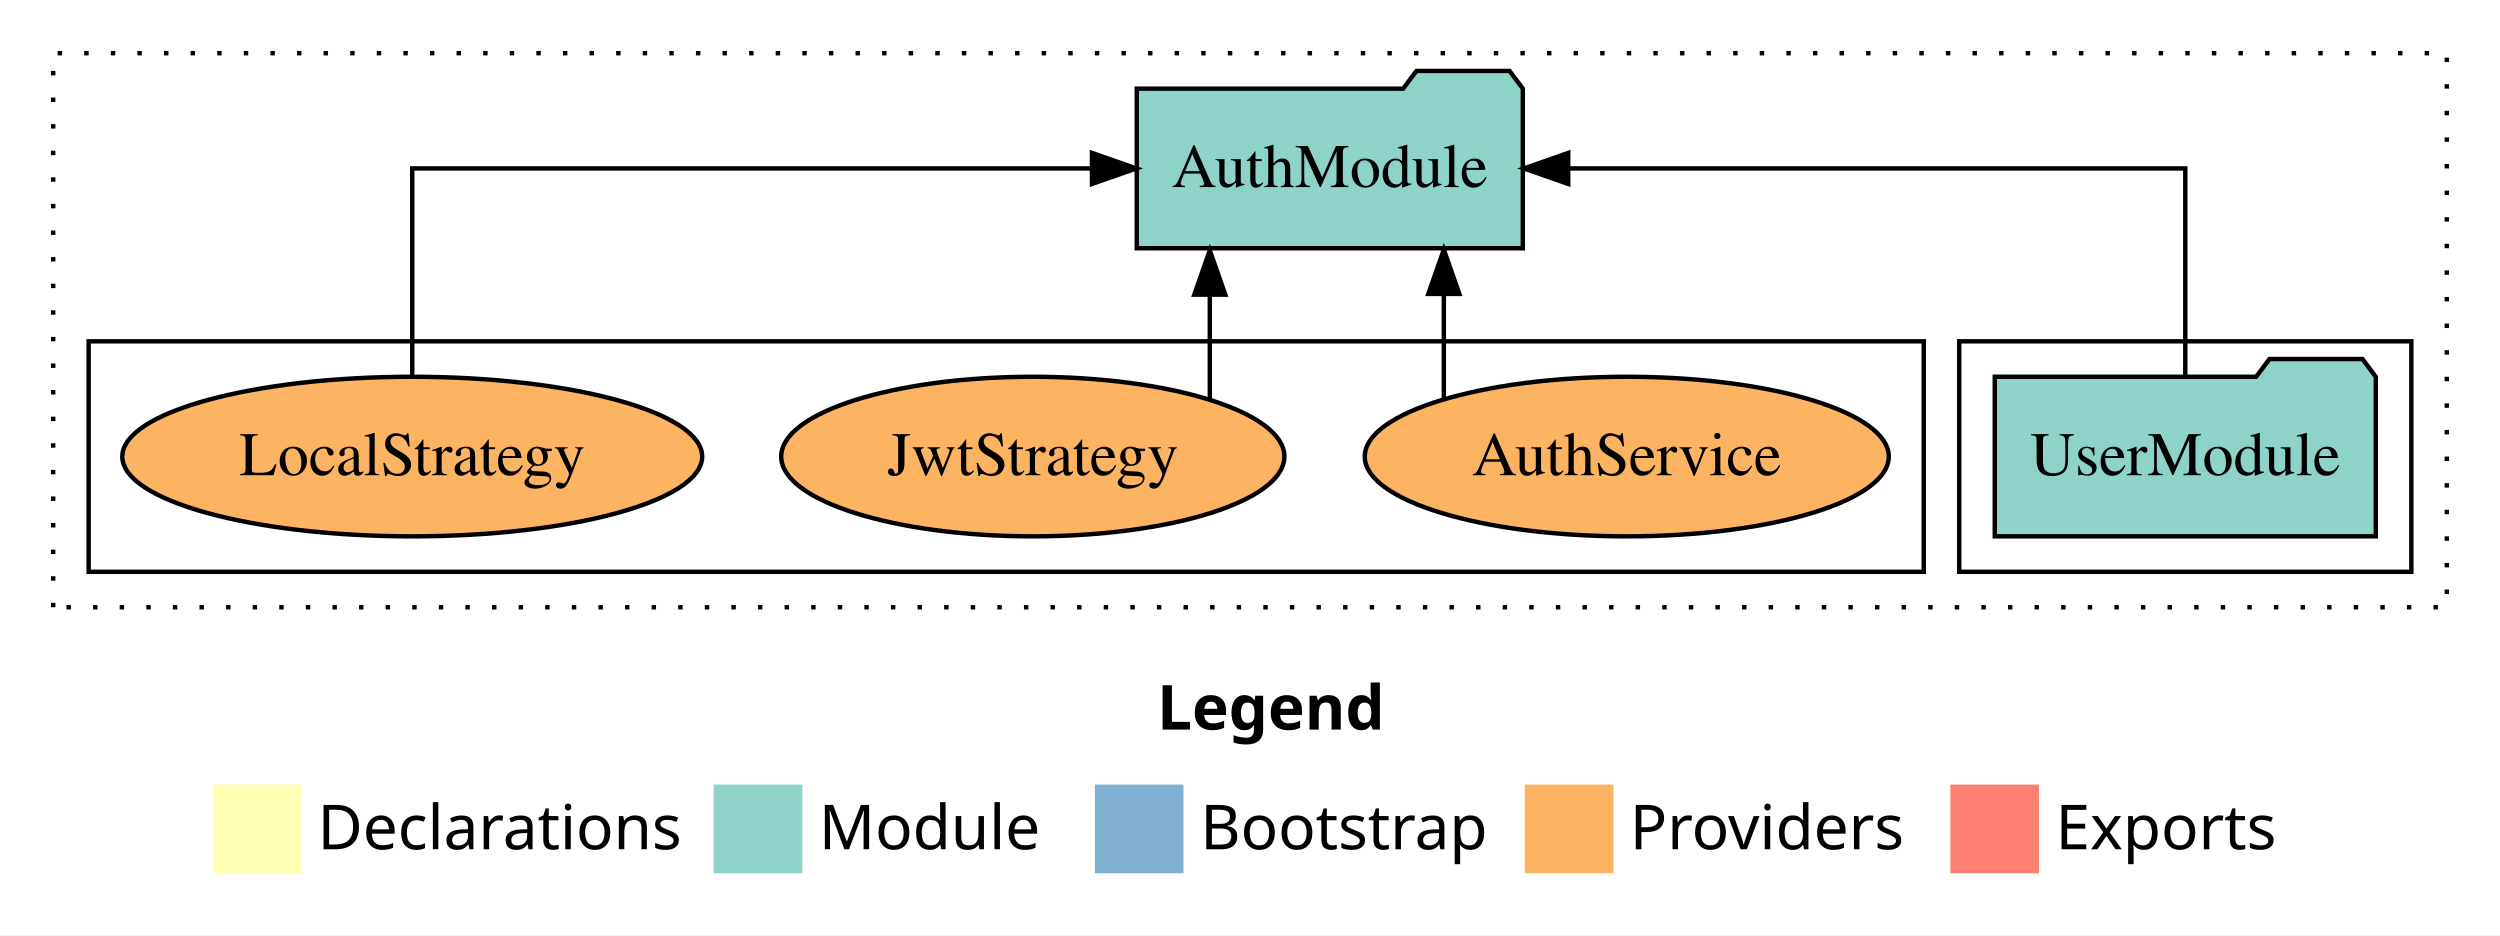
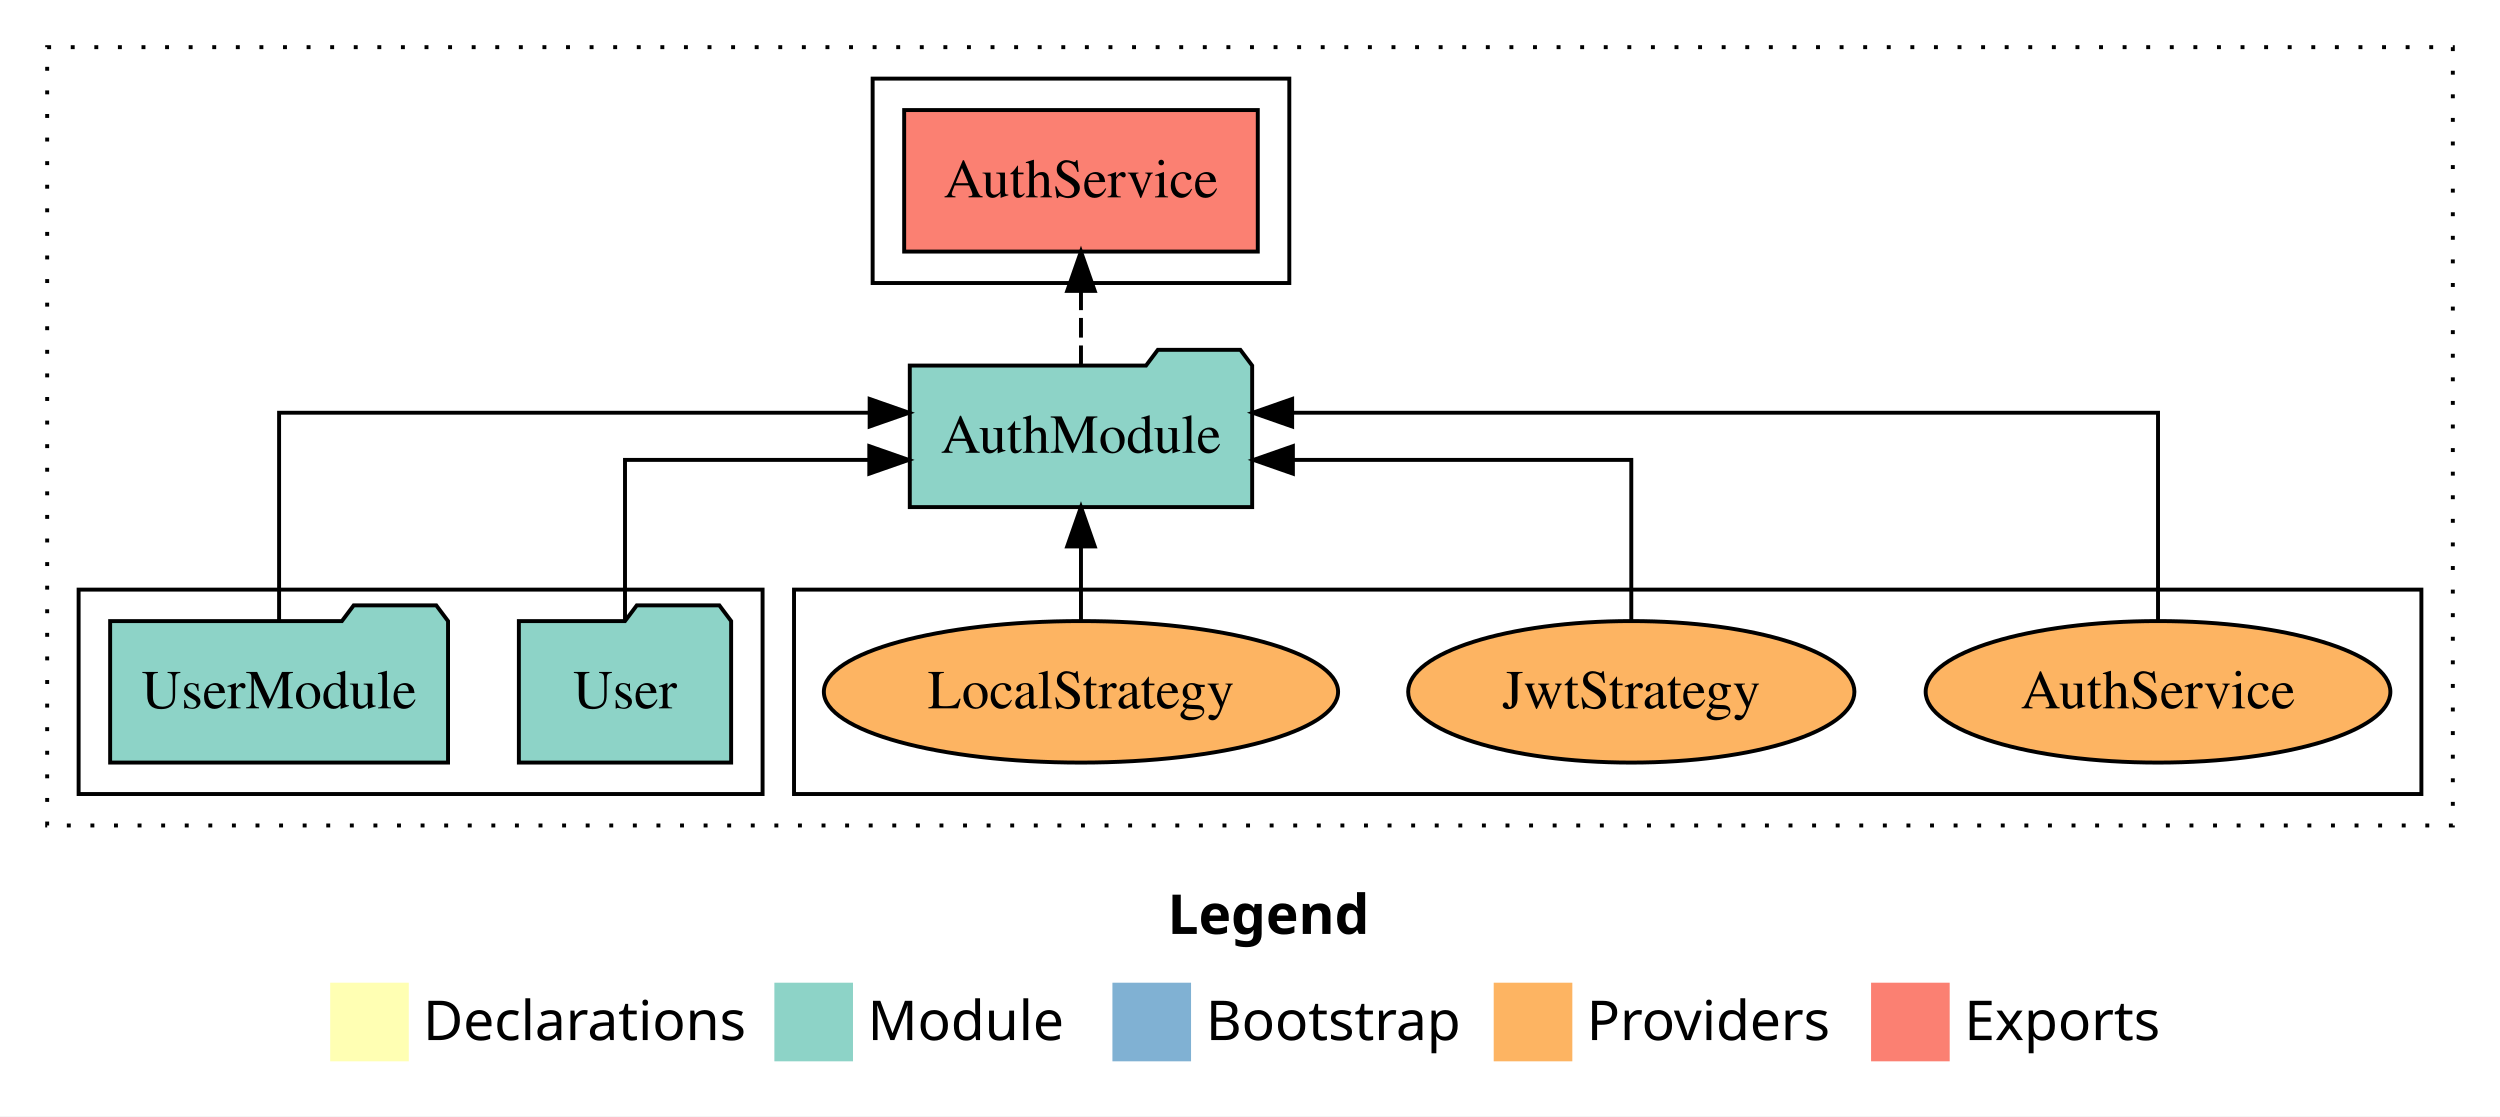
- <svg xmlns="http://www.w3.org/2000/svg" width="564pt" height="211pt" viewBox="0.00 0.00 564.00 211.00">
-   <g id="graph0" class="graph" transform="scale(1 1) rotate(0) translate(4 207)">
-     <polygon fill="white" stroke="transparent" points="-4,4 -4,-207 560,-207 560,4 -4,4" />
-     <text text-anchor="start" x="257.01" y="-42.4" font-family="sans-serif" font-weight="bold" font-size="14.00">Legend</text>
-     <polygon fill="#ffffb3" stroke="transparent" points="44,-10 44,-30 64,-30 64,-10 44,-10" />
-     <text text-anchor="start" x="67.63" y="-15.4" font-family="sans-serif" font-size="14.00">  Declarations</text>
-     <polygon fill="#8dd3c7" stroke="transparent" points="157,-10 157,-30 177,-30 177,-10 157,-10" />
-     <text text-anchor="start" x="180.73" y="-15.4" font-family="sans-serif" font-size="14.00">  Module</text>
-     <polygon fill="#80b1d3" stroke="transparent" points="243,-10 243,-30 263,-30 263,-10 243,-10" />
-     <text text-anchor="start" x="266.78" y="-15.4" font-family="sans-serif" font-size="14.00">  Bootstrap</text>
-     <polygon fill="#fdb462" stroke="transparent" points="340,-10 340,-30 360,-30 360,-10 340,-10" />
-     <text text-anchor="start" x="363.67" y="-15.4" font-family="sans-serif" font-size="14.00">  Providers</text>
-     <polygon fill="#fb8072" stroke="transparent" points="436,-10 436,-30 456,-30 456,-10 436,-10" />
-     <text text-anchor="start" x="459.73" y="-15.4" font-family="sans-serif" font-size="14.00">  Exports</text>
+ <svg xmlns="http://www.w3.org/2000/svg" width="636pt" height="284pt" viewBox="0.00 0.00 636.00 284.00">
+   <g id="graph0" class="graph" transform="scale(1 1) rotate(0) translate(4 280)">
+     <polygon fill="white" stroke="transparent" points="-4,4 -4,-280 632,-280 632,4 -4,4" />
+     <text text-anchor="start" x="293.01" y="-42.4" font-family="sans-serif" font-weight="bold" font-size="14.00">Legend</text>
+     <polygon fill="#ffffb3" stroke="transparent" points="80,-10 80,-30 100,-30 100,-10 80,-10" />
+     <text text-anchor="start" x="103.63" y="-15.4" font-family="sans-serif" font-size="14.00">  Declarations</text>
+     <polygon fill="#8dd3c7" stroke="transparent" points="193,-10 193,-30 213,-30 213,-10 193,-10" />
+     <text text-anchor="start" x="216.73" y="-15.4" font-family="sans-serif" font-size="14.00">  Module</text>
+     <polygon fill="#80b1d3" stroke="transparent" points="279,-10 279,-30 299,-30 299,-10 279,-10" />
+     <text text-anchor="start" x="302.78" y="-15.4" font-family="sans-serif" font-size="14.00">  Bootstrap</text>
+     <polygon fill="#fdb462" stroke="transparent" points="376,-10 376,-30 396,-30 396,-10 376,-10" />
+     <text text-anchor="start" x="399.67" y="-15.4" font-family="sans-serif" font-size="14.00">  Providers</text>
+     <polygon fill="#fb8072" stroke="transparent" points="472,-10 472,-30 492,-30 492,-10 472,-10" />
+     <text text-anchor="start" x="495.73" y="-15.4" font-family="sans-serif" font-size="14.00">  Exports</text>
    <g id="clust1" class="cluster">
-       <polygon fill="none" stroke="black" stroke-dasharray="1,5" points="8,-70 8,-195 548,-195 548,-70 8,-70" />
+       <polygon fill="none" stroke="black" stroke-dasharray="1,5" points="8,-70 8,-268 620,-268 620,-70 8,-70" />
+     </g>
+     <g id="clust6" class="cluster">
+       <polygon fill="none" stroke="black" points="198,-78 198,-130 612,-130 612,-78 198,-78" />
+     </g>
+     <g id="clust4" class="cluster">
+       <polygon fill="none" stroke="black" points="218,-208 218,-260 324,-260 324,-208 218,-208" />
    </g>
    <g id="clust3" class="cluster">
-       <polygon fill="none" stroke="black" points="438,-78 438,-130 540,-130 540,-78 438,-78" />
-     </g>
-     <g id="clust6" class="cluster">
-       <polygon fill="none" stroke="black" points="16,-78 16,-130 430,-130 430,-78 16,-78" />
+       <polygon fill="none" stroke="black" points="16,-78 16,-130 190,-130 190,-78 16,-78" />
    </g>
    <g id="node1" class="node">
-       <polygon fill="#8dd3c7" stroke="black" points="531.98,-122 528.98,-126 507.98,-126 504.98,-122 446.02,-122 446.02,-86 531.98,-86 531.98,-122" />
-       <text text-anchor="middle" x="489" y="-99.8" font-family="Times,serif" font-size="14.00">UserModule</text>
+       <polygon fill="#8dd3c7" stroke="black" points="182,-122 179,-126 158,-126 155,-122 128,-122 128,-86 182,-86 182,-122" />
+       <text text-anchor="middle" x="155" y="-99.8" font-family="Times,serif" font-size="14.00">User</text>
+     </g>
+     <g id="node3" class="node">
+       <polygon fill="#8dd3c7" stroke="black" points="314.55,-187 311.55,-191 290.55,-191 287.55,-187 227.45,-187 227.45,-151 314.55,-151 314.55,-187" />
+       <text text-anchor="middle" x="271" y="-164.8" font-family="Times,serif" font-size="14.00">AuthModule</text>
+     </g>
+     <g id="edge1" class="edge">
+       <path fill="none" stroke="black" d="M155,-122.02C155,-139.37 155,-163 155,-163 155,-163 217.15,-163 217.15,-163" />
+       <polygon fill="black" stroke="black" points="217.15,-166.5 227.15,-163 217.15,-159.5 217.15,-166.5" />
    </g>
    <g id="node2" class="node">
-       <polygon fill="#8dd3c7" stroke="black" points="339.55,-187 336.55,-191 315.55,-191 312.55,-187 252.45,-187 252.45,-151 339.55,-151 339.55,-187" />
-       <text text-anchor="middle" x="296" y="-164.8" font-family="Times,serif" font-size="14.00">AuthModule</text>
-     </g>
-     <g id="edge1" class="edge">
-       <path fill="none" stroke="black" d="M489,-122.11C489,-141.34 489,-169 489,-169 489,-169 349.79,-169 349.79,-169" />
-       <polygon fill="black" stroke="black" points="349.79,-165.5 339.79,-169 349.79,-172.5 349.79,-165.5" />
-     </g>
-     <g id="node3" class="node">
-       <ellipse fill="#fdb462" stroke="black" cx="363" cy="-104" rx="59.11" ry="18" />
-       <text text-anchor="middle" x="363" y="-99.8" font-family="Times,serif" font-size="14.00">AuthService</text>
+       <polygon fill="#8dd3c7" stroke="black" points="109.98,-122 106.98,-126 85.98,-126 82.98,-122 24.02,-122 24.02,-86 109.98,-86 109.98,-122" />
+       <text text-anchor="middle" x="67" y="-99.8" font-family="Times,serif" font-size="14.00">UserModule</text>
    </g>
    <g id="edge2" class="edge">
-       <path fill="none" stroke="black" d="M321.73,-117.15C321.73,-117.15 321.73,-140.69 321.73,-140.69" />
-       <polygon fill="black" stroke="black" points="318.23,-140.69 321.73,-150.69 325.23,-140.69 318.23,-140.69" />
+       <path fill="none" stroke="black" d="M67,-122.28C67,-143.32 67,-175 67,-175 67,-175 217.24,-175 217.24,-175" />
+       <polygon fill="black" stroke="black" points="217.24,-178.5 227.24,-175 217.24,-171.5 217.24,-178.5" />
    </g>
    <g id="node4" class="node">
-       <ellipse fill="#fdb462" stroke="black" cx="229" cy="-104" rx="56.76" ry="18" />
-       <text text-anchor="middle" x="229" y="-99.8" font-family="Times,serif" font-size="14.00">JwtStrategy</text>
+       <polygon fill="#fb8072" stroke="black" points="315.98,-252 226.02,-252 226.02,-216 315.98,-216 315.98,-252" />
+       <text text-anchor="middle" x="271" y="-229.8" font-family="Times,serif" font-size="14.00">AuthService </text>
    </g>
    <g id="edge3" class="edge">
-       <path fill="none" stroke="black" d="M268.93,-116.84C268.93,-116.84 268.93,-140.52 268.93,-140.52" />
-       <polygon fill="black" stroke="black" points="265.43,-140.52 268.93,-150.52 272.43,-140.52 265.43,-140.52" />
+       <path fill="none" stroke="black" stroke-dasharray="5,2" d="M271,-187.11C271,-187.11 271,-205.99 271,-205.99" />
+       <polygon fill="black" stroke="black" points="267.5,-205.99 271,-215.99 274.5,-205.99 267.5,-205.99" />
    </g>
    <g id="node5" class="node">
-       <ellipse fill="#fdb462" stroke="black" cx="89" cy="-104" rx="65.41" ry="18" />
-       <text text-anchor="middle" x="89" y="-99.8" font-family="Times,serif" font-size="14.00">LocalStrategy</text>
+       <ellipse fill="#fdb462" stroke="black" cx="545" cy="-104" rx="59.11" ry="18" />
+       <text text-anchor="middle" x="545" y="-99.8" font-family="Times,serif" font-size="14.00">AuthService</text>
    </g>
    <g id="edge4" class="edge">
-       <path fill="none" stroke="black" d="M89,-122.11C89,-141.34 89,-169 89,-169 89,-169 242.35,-169 242.35,-169" />
-       <polygon fill="black" stroke="black" points="242.35,-172.5 252.35,-169 242.35,-165.5 242.35,-172.5" />
+       <path fill="none" stroke="black" d="M545,-122.28C545,-143.32 545,-175 545,-175 545,-175 324.72,-175 324.72,-175" />
+       <polygon fill="black" stroke="black" points="324.72,-171.5 314.72,-175 324.72,-178.5 324.72,-171.5" />
+     </g>
+     <g id="node6" class="node">
+       <ellipse fill="#fdb462" stroke="black" cx="411" cy="-104" rx="56.76" ry="18" />
+       <text text-anchor="middle" x="411" y="-99.8" font-family="Times,serif" font-size="14.00">JwtStrategy</text>
+     </g>
+     <g id="edge5" class="edge">
+       <path fill="none" stroke="black" d="M411,-122.02C411,-139.37 411,-163 411,-163 411,-163 324.91,-163 324.91,-163" />
+       <polygon fill="black" stroke="black" points="324.91,-159.5 314.91,-163 324.91,-166.5 324.91,-159.5" />
+     </g>
+     <g id="node7" class="node">
+       <ellipse fill="#fdb462" stroke="black" cx="271" cy="-104" rx="65.41" ry="18" />
+       <text text-anchor="middle" x="271" y="-99.8" font-family="Times,serif" font-size="14.00">LocalStrategy</text>
+     </g>
+     <g id="edge6" class="edge">
+       <path fill="none" stroke="black" d="M271,-122.11C271,-122.11 271,-140.99 271,-140.99" />
+       <polygon fill="black" stroke="black" points="267.5,-140.99 271,-150.99 274.5,-140.99 267.5,-140.99" />
    </g>
  </g>
</svg>
